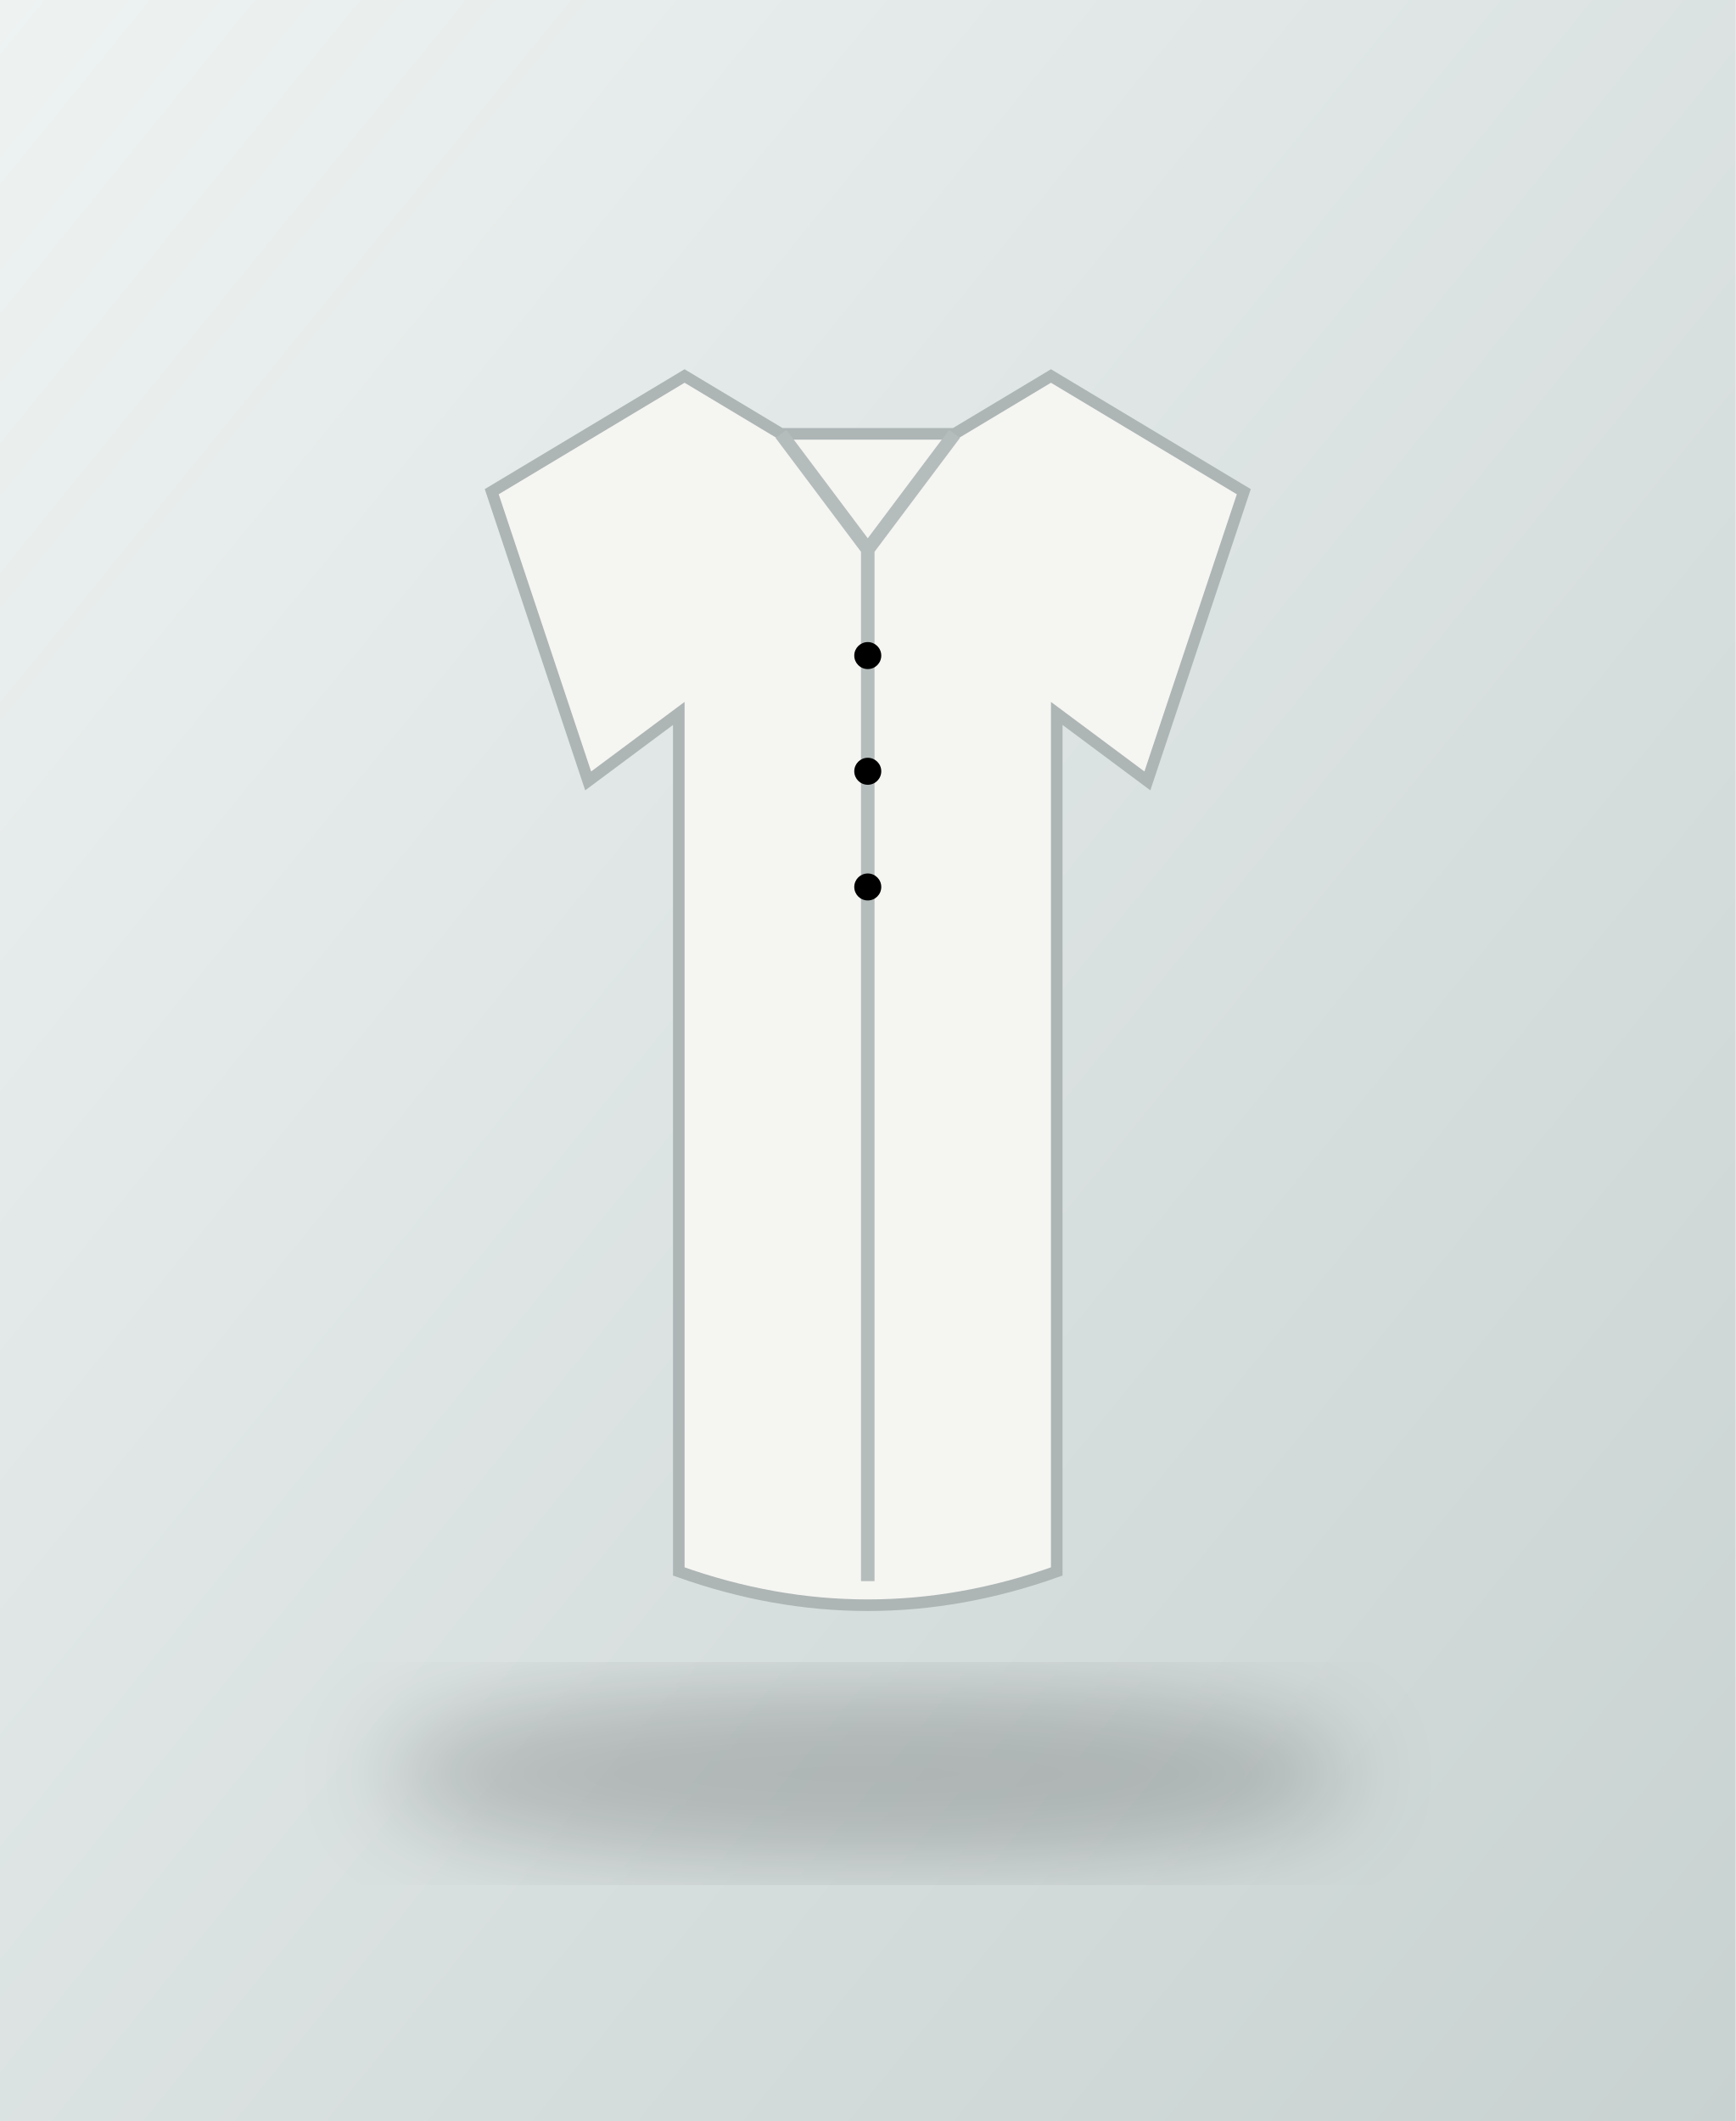
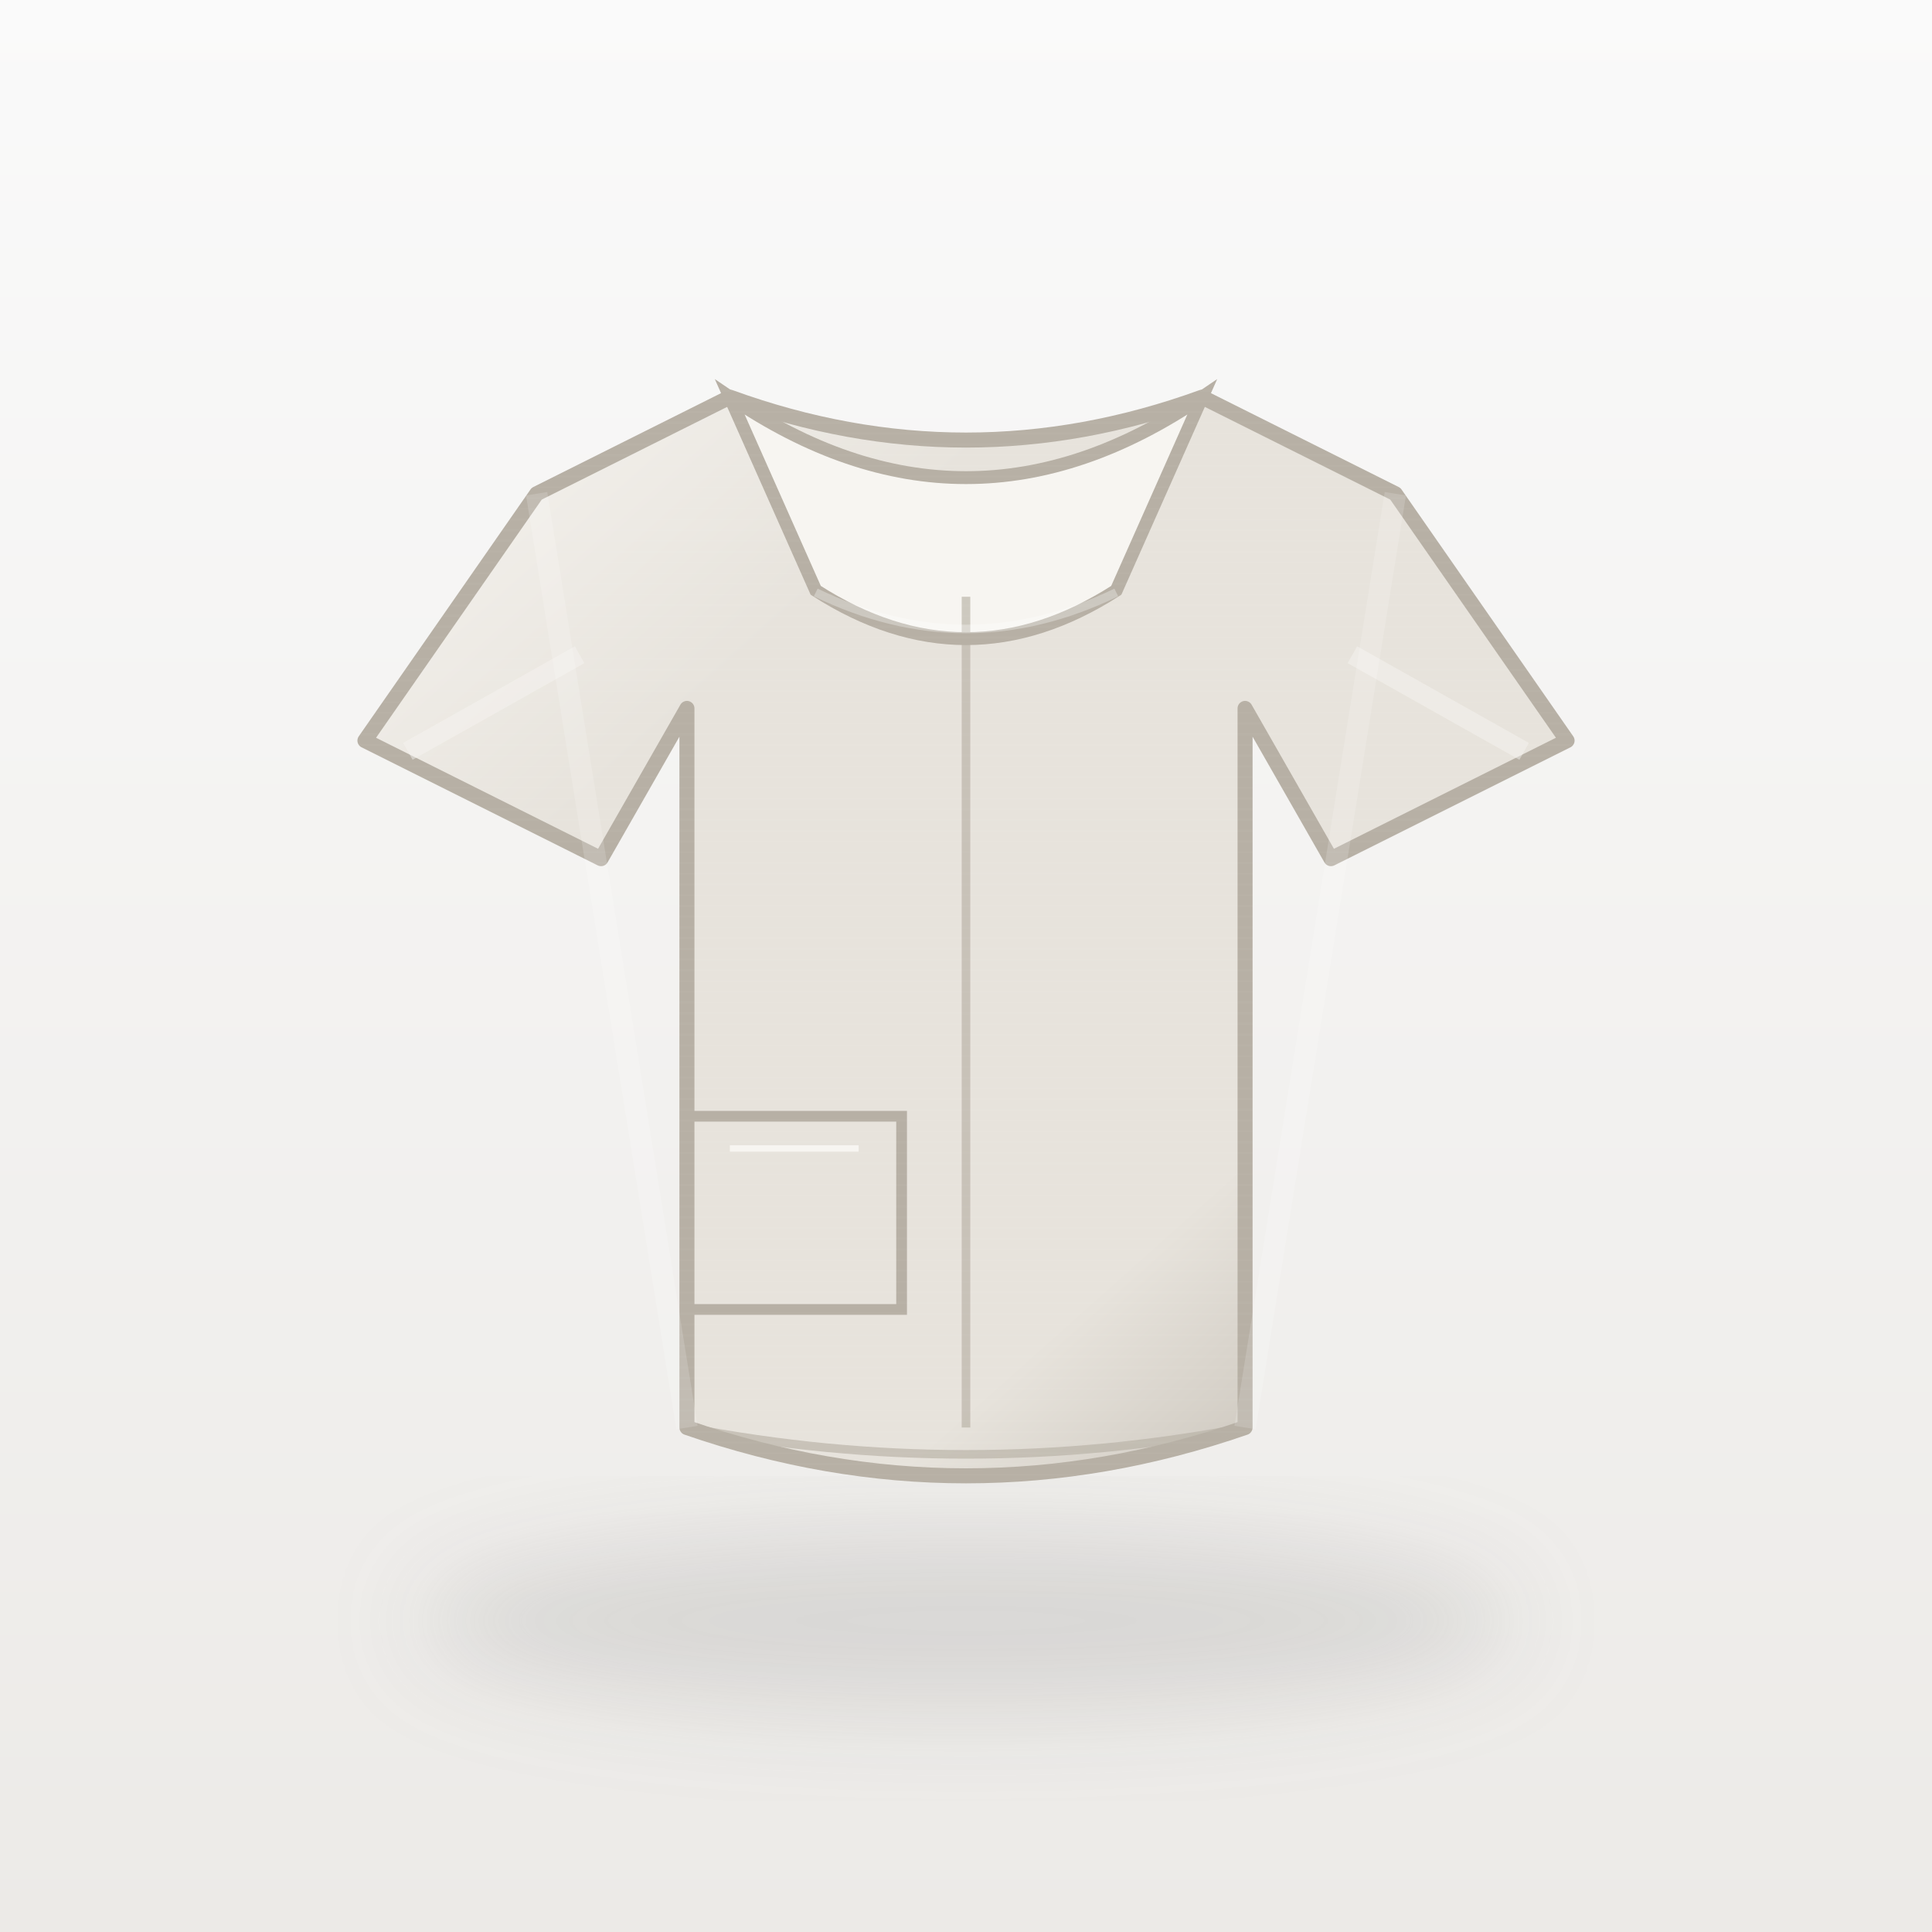
- <svg xmlns="http://www.w3.org/2000/svg" viewBox="0 0 900 1100" role="img">
+ <svg xmlns="http://www.w3.org/2000/svg" viewBox="0 0 900 900" role="img" aria-label="Premium fashion product render">
  <defs>
-     <linearGradient id="bg" x1="0" y1="0" x2="1" y2="1">
-       <stop offset="0" stop-color="#eef3f2" />
-       <stop offset="1" stop-color="#c8d2d1" />
+     <linearGradient id="bg" x1="0" y1="0" x2="0" y2="1">
+       <stop stop-color="#fafafa" />
+       <stop offset="1" stop-color="#eceae7" />
    </linearGradient>
-     <filter id="shadow">
-       <feGaussianBlur stdDeviation="24" />
+     <linearGradient id="mat" x1="0" y1="0" x2="1" y2="1">
+       <stop stop-color="#f7f5f1" />
+       <stop offset=".28" stop-color="#e7e3dc" />
+       <stop offset=".72" stop-color="#e7e3dc" />
+       <stop offset="1" stop-color="#b7b0a5" />
+     </linearGradient>
+     <linearGradient id="edge" x1="0" y1="0" x2="1" y2="1">
+       <stop stop-color="#b7b0a5" />
+       <stop offset=".5" stop-color="#e7e3dc" />
+       <stop offset="1" stop-color="#b7b0a5" />
+     </linearGradient>
+     <filter id="shadow" x="-30%" y="-30%" width="160%" height="180%">
+       <feGaussianBlur stdDeviation="22" />
    </filter>
+     <filter id="soft" x="-20%" y="-20%" width="140%" height="140%">
+       <feGaussianBlur stdDeviation="5" />
+     </filter>
+     <pattern id="weave" width="10" height="10" patternUnits="userSpaceOnUse">
+       <path d="M0 2h10M0 7h10" stroke="#fff" stroke-opacity=".08" stroke-width="1" />
+     </pattern>
  </defs>
-   <rect width="900" height="1100" fill="url(#bg)" />
-   <ellipse cx="450" cy="920" rx="250" ry="48" fill="#000" opacity=".18" filter="url(#shadow)" />
-   <path d="M255 255L355 195 405 225 495 225 545 195 645 255 595 405 548 370 548 815Q450 850 352 815V370L305 405Z" fill="#f5f5f2" stroke="#adb5b5" stroke-width="6" />
-   <path d="M405 225L450 285 495 225M450 285V820" fill="none" stroke="#b4bcbc" stroke-width="7" />
-   <circle cx="450" cy="340" r="7" />
-   <circle cx="450" cy="400" r="7" />
-   <circle cx="450" cy="460" r="7" />
+   <rect width="900" height="900" fill="url(#bg)" />
+   <ellipse cx="450" cy="755" rx="255" ry="42" fill="#777" opacity=".18" filter="url(#shadow)" />
+   <g>
+     <path d="M250 230L340 185Q450 225 560 185L650 230 730 345 620 400 580 330V665Q450 710 320 665V330L280 400 170 345Z" fill="url(#mat)" stroke="#b7b0a5" stroke-width="7" stroke-linejoin="round" />
+     <path d="M340 185Q450 260 560 185L520 275Q450 320 380 275Z" fill="#f7f5f1" stroke="#b7b0a5" stroke-width="6" />
+     <path d="M450 278V665M320 665Q450 690 580 665" fill="none" stroke="#b7b0a5" stroke-width="4" opacity=".65" />
+     <path d="M190 350L270 305M710 350L630 305" stroke="#f7f5f1" stroke-width="9" opacity=".45" />
+     <path d="M250 230L320 665M650 230L580 665" stroke="#fff" stroke-opacity=".16" stroke-width="10" />
+     <path d="M320 520H420V610H320Z" fill="none" stroke="#b7b0a5" stroke-width="5" />
+     <path d="M340 535H400" stroke="#f7f5f1" stroke-width="3" />
+     <path d="M380 276Q450 310 520 276" fill="none" stroke="#fff" stroke-opacity=".3" stroke-width="4" />
+   </g>
+   <rect x="145" y="105" width="610" height="590" fill="url(#weave)" opacity=".28" pointer-events="none" />
</svg>
